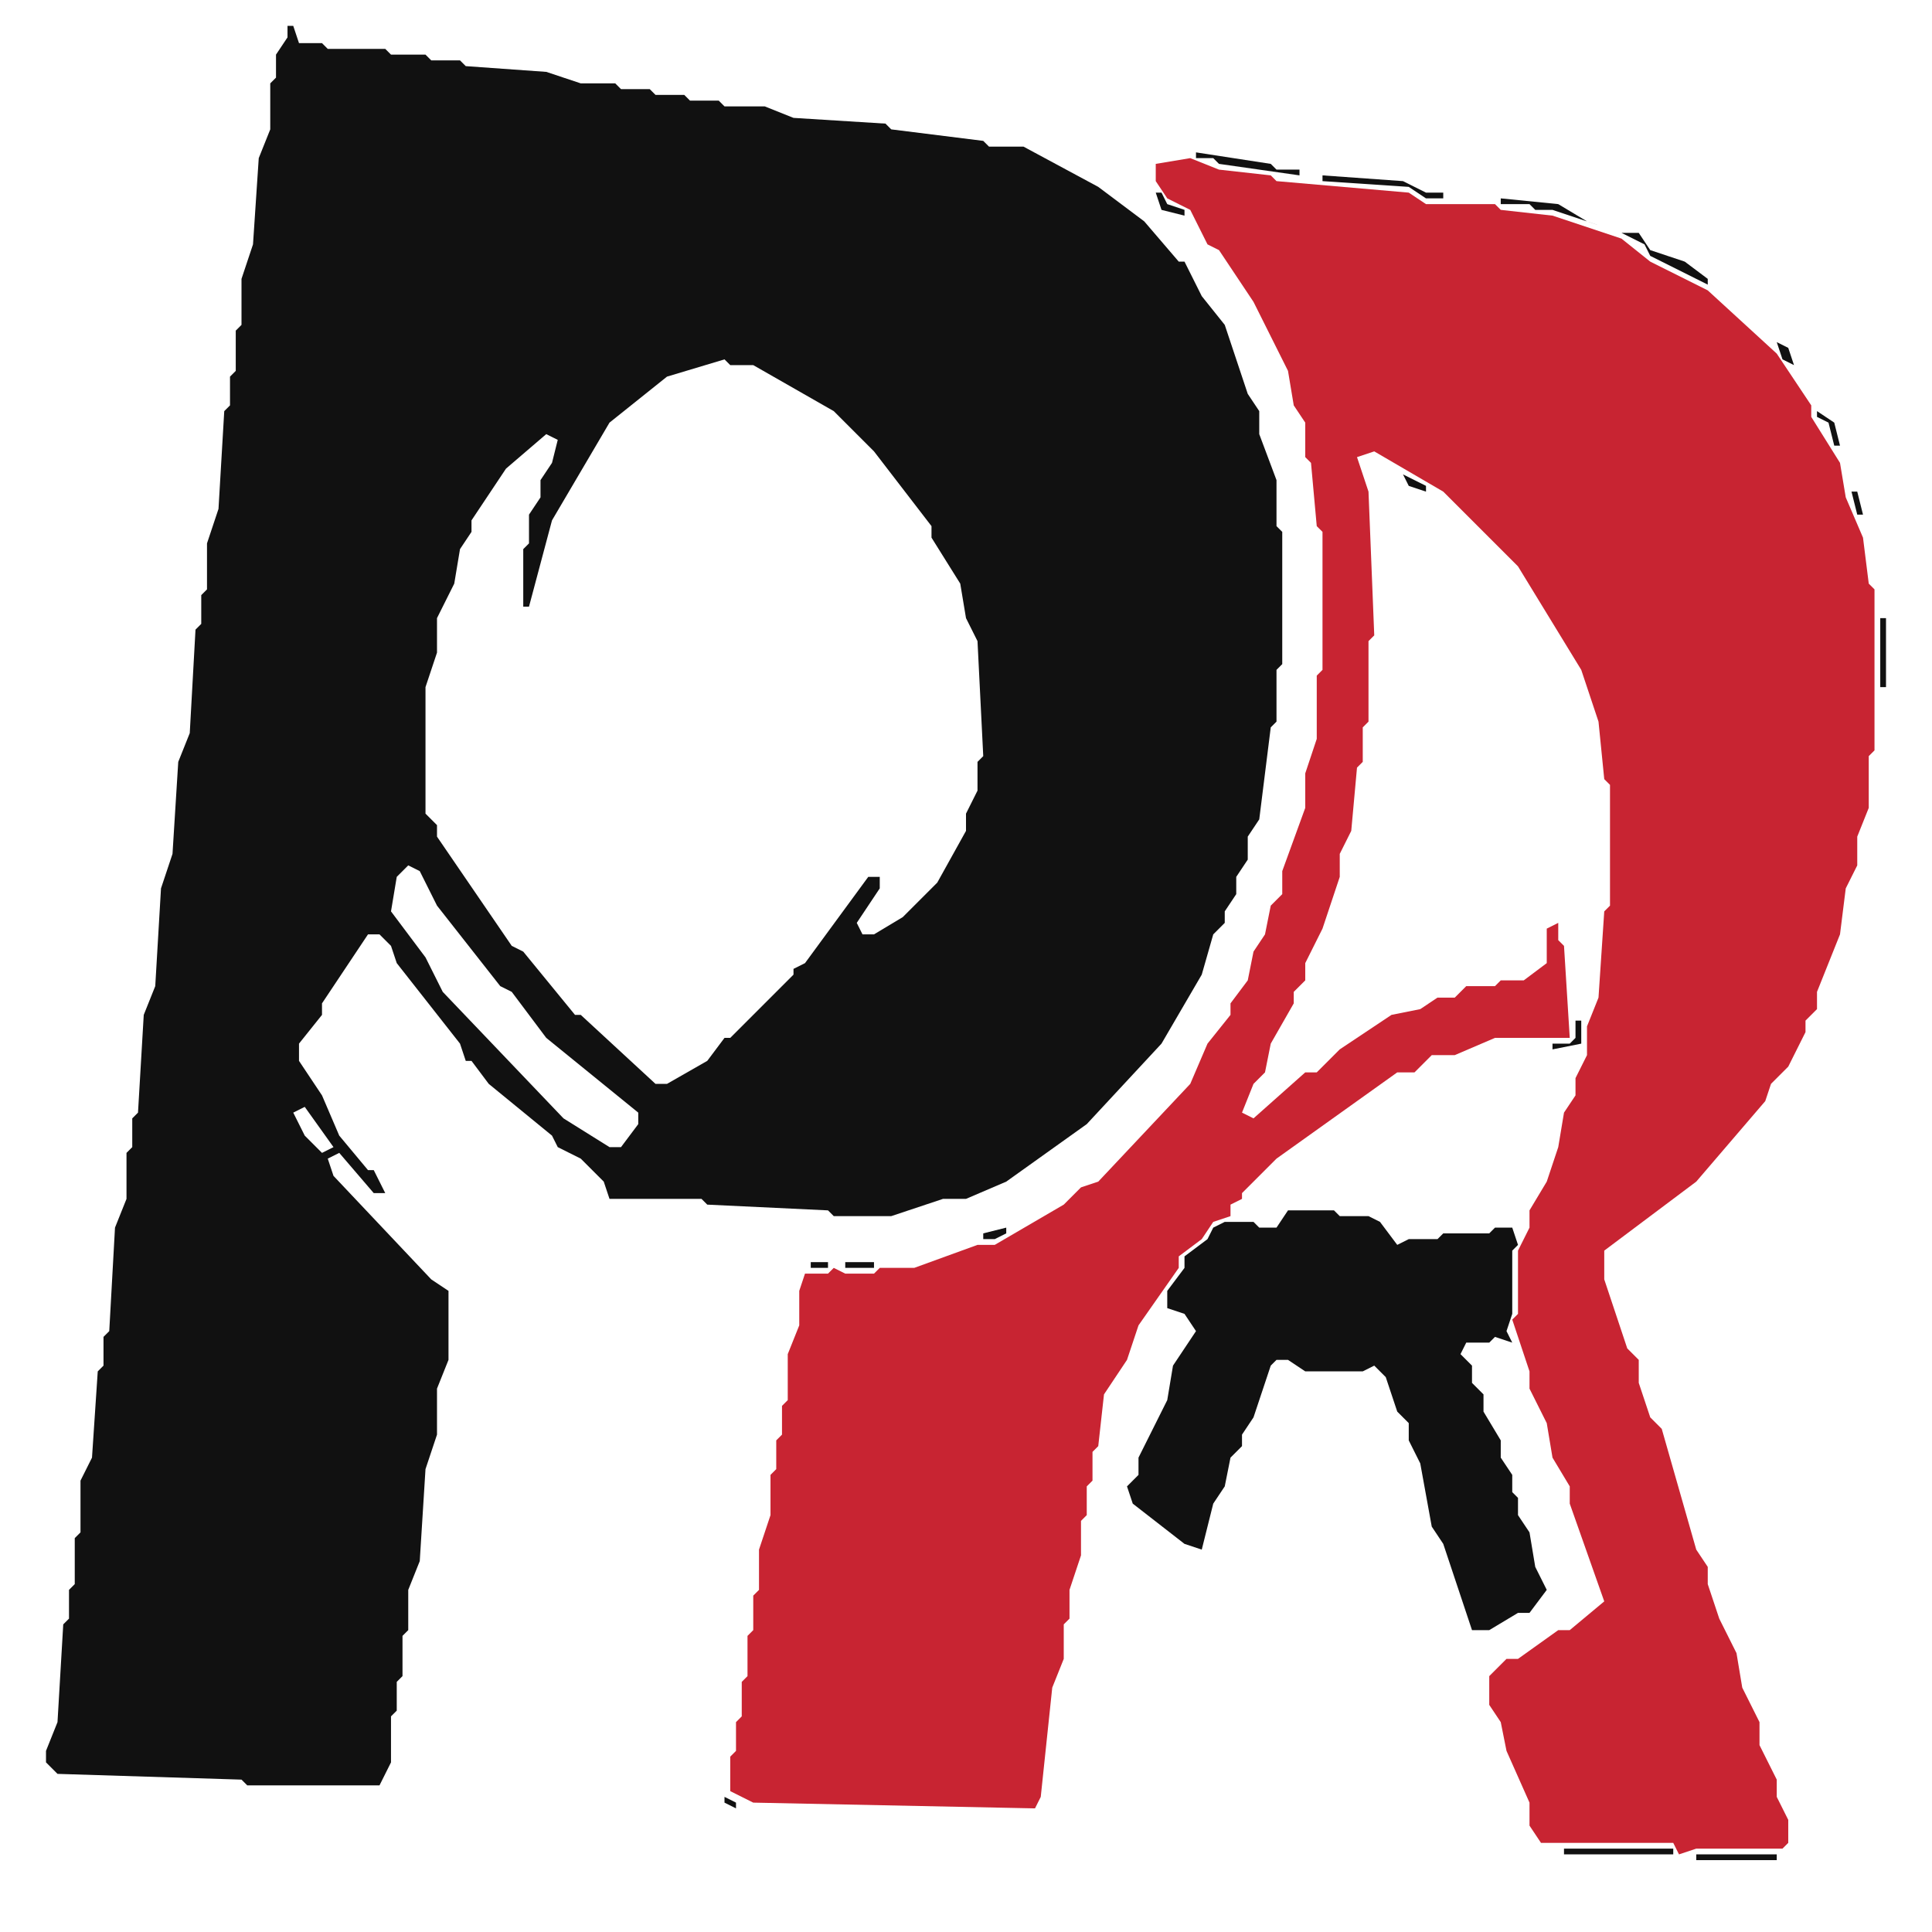
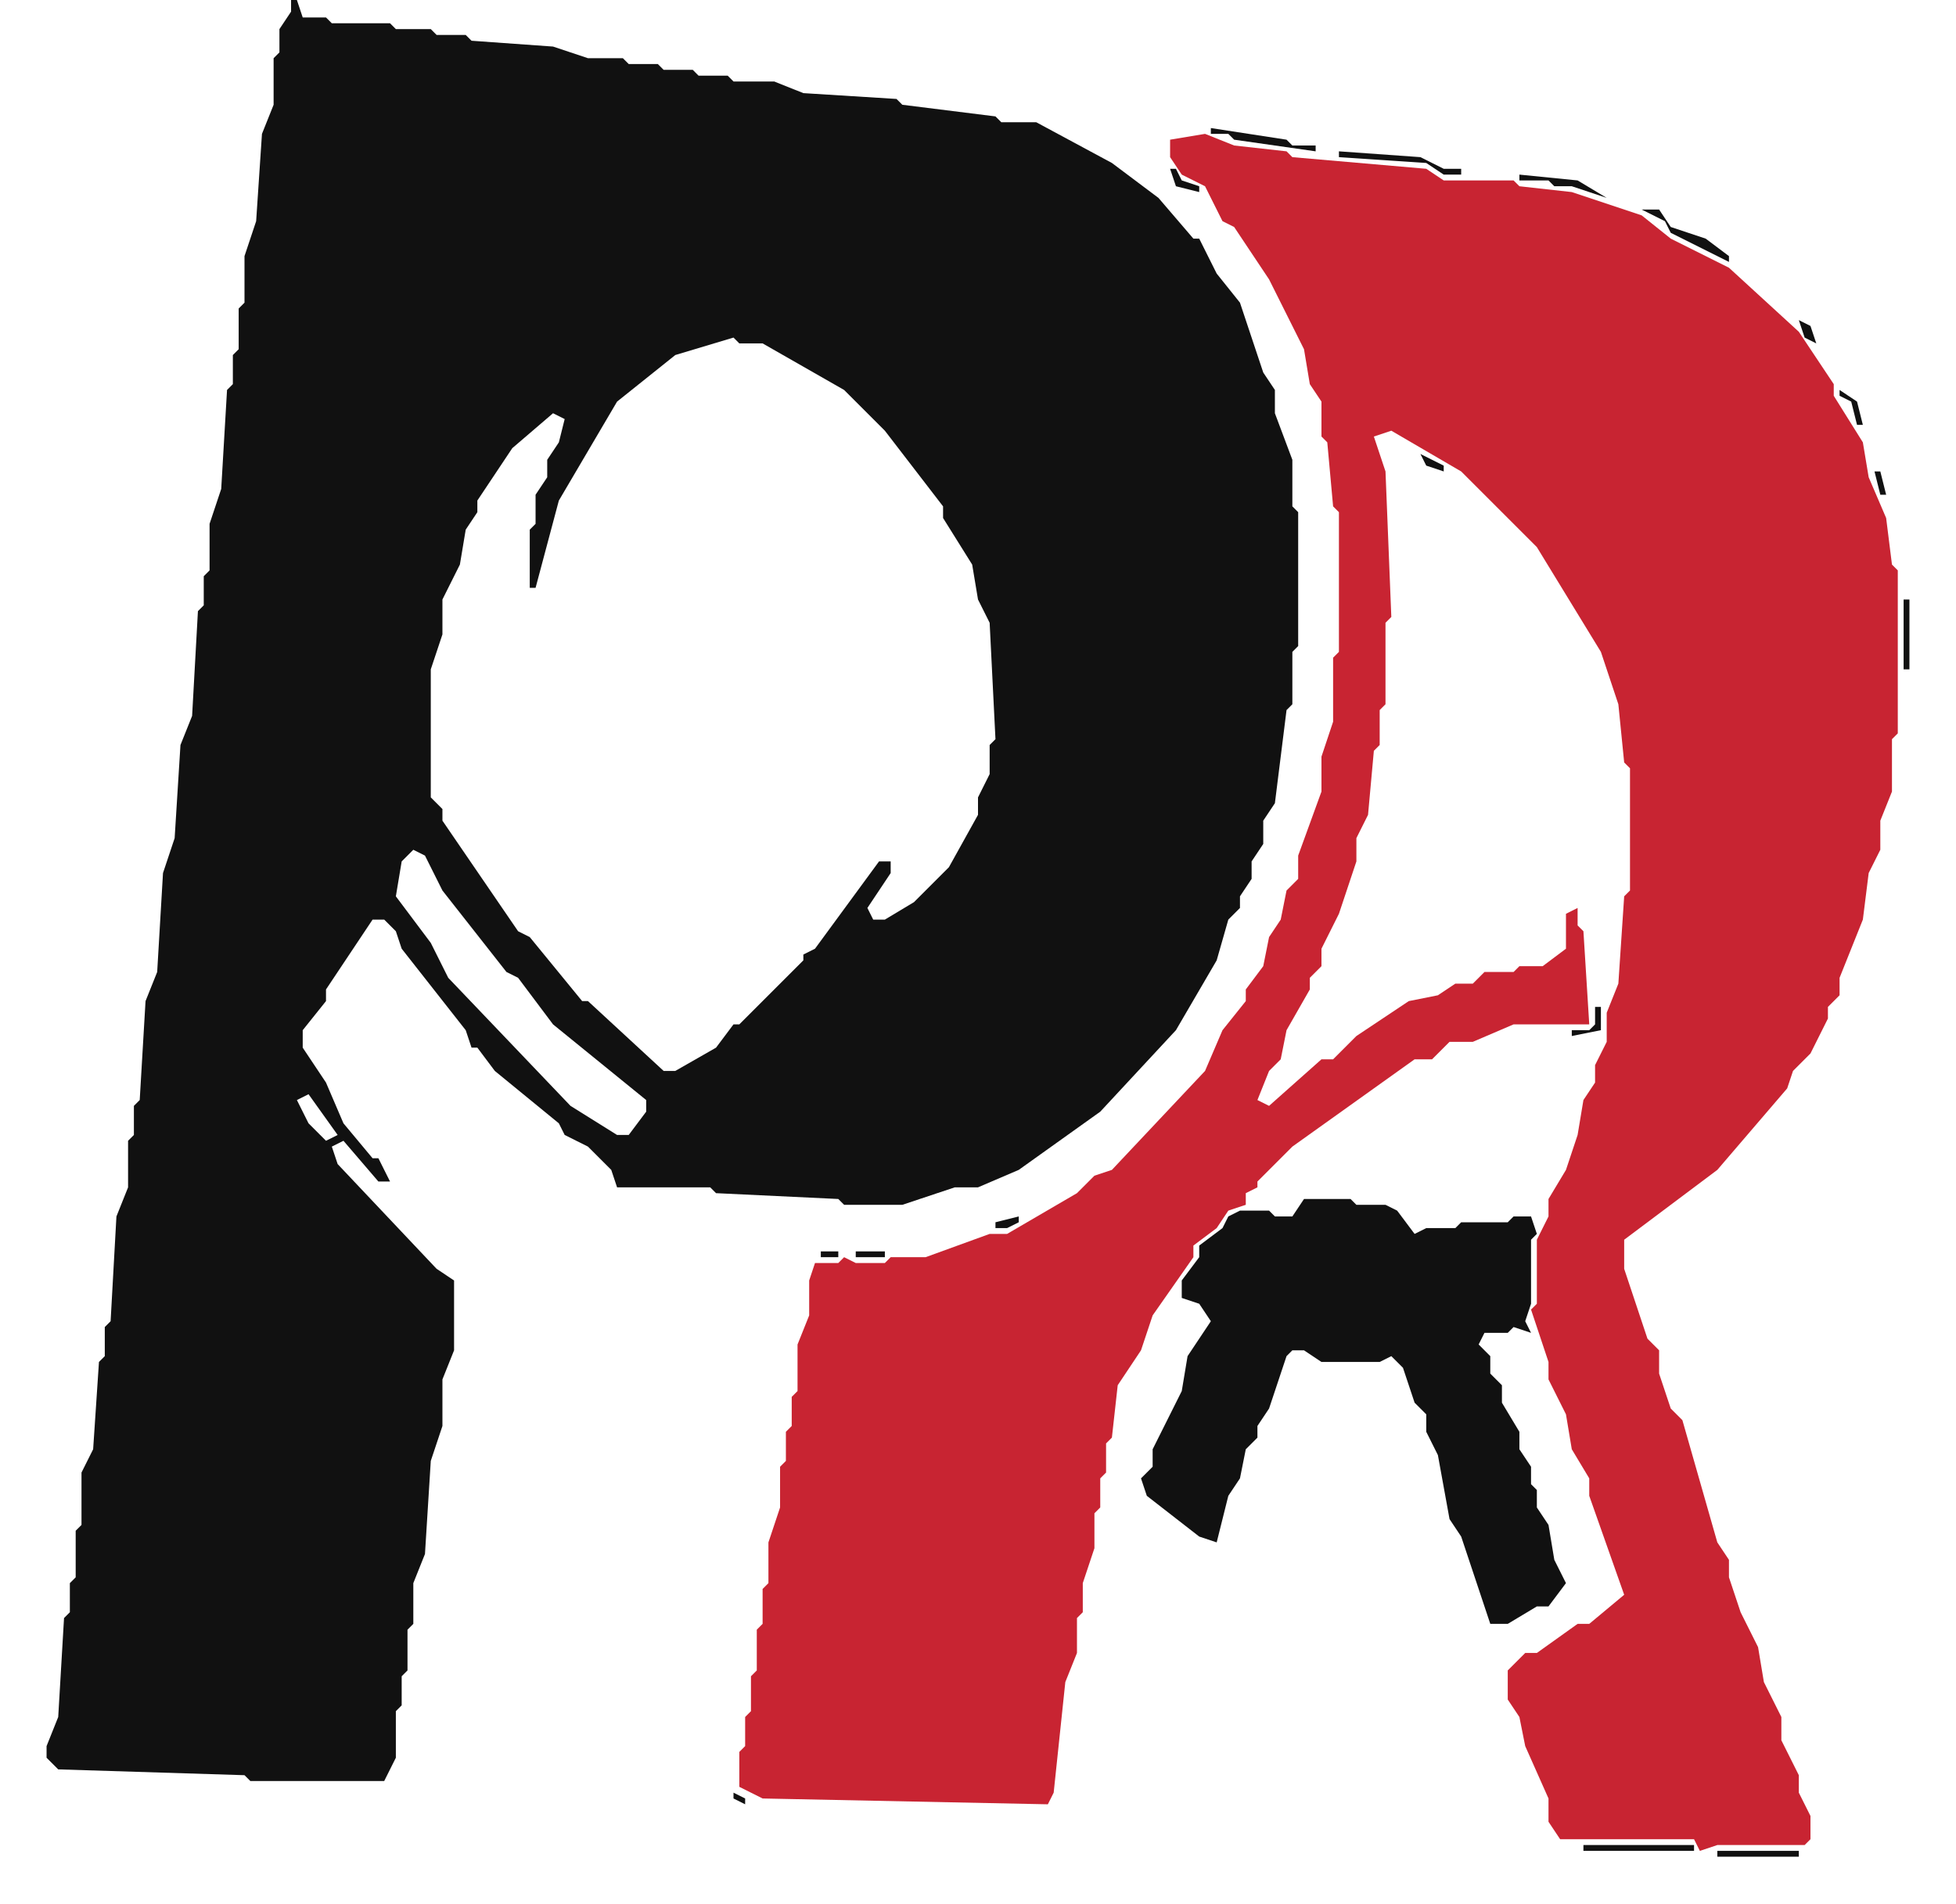
- <svg xmlns="http://www.w3.org/2000/svg" viewBox="0 0 336 327" width="2048" height="2048" role="img" aria-label="Punch and Roll logo" shape-rendering="geometricPrecision">
+ <svg xmlns="http://www.w3.org/2000/svg" viewBox="0 0 336 327" role="img" aria-label="Punch and Roll logo" shape-rendering="geometricPrecision">
  <path d="M 295.00 318.00 L 295.00 319.00 L 309.00 319.00 L 309.00 318.00 Z M 272.00 317.00 L 272.00 318.00 L 291.00 318.00 L 291.00 317.00 Z M 126.00 308.00 L 126.00 309.00 L 128.00 310.00 L 128.00 309.00 Z M 147.00 215.00 L 147.00 216.00 L 152.00 216.00 L 152.00 215.00 Z M 141.00 215.00 L 141.00 216.00 L 144.00 216.00 L 144.00 215.00 Z M 175.00 209.00 L 171.00 210.00 L 171.00 211.00 L 173.00 211.00 L 175.00 210.00 Z M 211.00 209.00 L 210.00 211.00 L 206.00 214.00 L 206.00 216.00 L 203.00 220.00 L 203.00 223.00 L 206.00 224.00 L 208.00 227.00 L 204.00 233.00 L 203.00 239.00 L 198.00 249.00 L 198.00 252.00 L 196.00 254.00 L 197.00 257.00 L 206.00 264.00 L 209.00 265.00 L 211.00 257.00 L 213.00 254.00 L 214.00 249.00 L 216.00 247.00 L 216.00 245.00 L 218.00 242.00 L 221.00 233.00 L 222.00 232.00 L 224.00 232.00 L 227.00 234.00 L 237.00 234.00 L 239.00 233.00 L 241.00 235.00 L 243.00 241.00 L 245.00 243.00 L 245.00 246.00 L 247.00 250.00 L 249.00 261.00 L 251.00 264.00 L 256.00 279.00 L 259.00 279.00 L 264.00 276.00 L 266.00 276.00 L 269.00 272.00 L 267.00 268.00 L 266.00 262.00 L 264.00 259.00 L 264.00 256.00 L 263.00 255.00 L 263.00 252.00 L 261.00 249.00 L 261.00 246.00 L 258.00 241.00 L 258.00 238.00 L 256.00 236.00 L 256.00 233.00 L 254.00 231.00 L 255.00 229.00 L 259.00 229.00 L 260.00 228.00 L 263.00 229.00 L 262.00 227.00 L 263.00 224.00 L 263.00 213.00 L 264.00 212.00 L 263.00 209.00 L 260.00 209.00 L 259.00 210.00 L 251.00 210.00 L 250.00 211.00 L 245.00 211.00 L 243.00 212.00 L 240.00 208.00 L 238.00 207.00 L 233.00 207.00 L 232.00 206.00 L 224.00 206.00 L 222.00 209.00 L 219.00 209.00 L 218.00 208.00 L 213.00 208.00 Z M 51.00 189.00 L 53.00 188.00 L 58.00 195.00 L 56.00 196.00 L 53.00 193.00 Z M 275.00 173.00 L 274.00 173.00 L 274.00 176.00 L 273.00 177.00 L 270.00 177.00 L 270.00 178.00 L 275.00 177.00 Z M 71.00 146.00 L 73.00 147.00 L 76.00 153.00 L 87.00 167.00 L 89.00 168.00 L 95.00 176.00 L 111.00 189.00 L 111.00 191.00 L 108.00 195.00 L 106.00 195.00 L 98.00 190.00 L 77.00 168.00 L 74.00 162.00 L 68.00 154.00 L 69.00 148.00 Z M 327.00 103.00 L 327.00 115.00 L 328.00 115.00 L 328.00 103.00 Z M 322.00 81.00 L 323.00 85.00 L 324.00 85.00 L 323.00 81.00 Z M 244.00 78.00 L 245.00 80.00 L 248.00 81.00 L 248.00 80.00 Z M 316.00 67.00 L 316.00 68.00 L 318.00 69.00 L 319.00 73.00 L 320.00 73.00 L 319.00 69.00 Z M 126.00 58.00 L 127.00 59.00 L 131.00 59.00 L 145.00 67.00 L 152.00 74.00 L 162.00 87.00 L 162.00 89.00 L 167.00 97.00 L 168.00 103.00 L 170.00 107.00 L 171.00 127.00 L 170.00 128.00 L 170.00 133.00 L 168.00 137.00 L 168.00 140.00 L 163.00 149.00 L 157.00 155.00 L 152.00 158.00 L 150.00 158.00 L 149.00 156.00 L 153.00 150.00 L 153.00 148.00 L 151.00 148.00 L 140.00 163.00 L 138.00 164.00 L 138.00 165.00 L 127.00 176.00 L 126.00 176.00 L 123.00 180.00 L 116.00 184.00 L 114.00 184.00 L 101.00 172.00 L 100.00 172.00 L 91.00 161.00 L 89.00 160.00 L 76.00 141.00 L 76.00 139.00 L 74.00 137.00 L 74.00 115.00 L 76.00 109.00 L 76.00 103.00 L 79.00 97.00 L 80.00 91.00 L 82.00 88.00 L 82.00 86.00 L 88.00 77.00 L 95.00 71.00 L 97.00 72.00 L 96.00 76.00 L 94.00 79.00 L 94.00 82.00 L 92.00 85.00 L 92.00 90.00 L 91.00 91.00 L 91.00 101.00 L 92.00 101.00 L 96.00 86.00 L 106.00 69.00 L 116.00 61.00 Z M 309.00 55.00 L 310.00 58.00 L 312.00 59.00 L 311.00 56.00 Z M 261.00 30.00 L 261.00 31.00 L 266.00 31.00 L 267.00 32.00 L 270.00 32.00 L 282.00 36.00 L 286.00 38.00 L 287.00 40.00 L 297.00 45.00 L 297.00 44.00 L 293.00 41.00 L 287.00 39.00 L 285.00 36.00 L 282.00 36.00 L 276.00 34.00 L 271.00 31.00 Z M 201.00 29.00 L 202.00 32.00 L 206.00 33.00 L 206.00 32.00 L 203.00 31.00 L 202.00 29.00 Z M 230.00 26.00 L 230.00 27.00 L 245.00 28.00 L 248.00 30.00 L 251.00 30.00 L 251.00 29.00 L 248.00 29.00 L 244.00 27.00 Z M 208.00 22.00 L 208.00 23.00 L 211.00 23.00 L 212.00 24.00 L 226.00 26.00 L 226.00 25.00 L 222.00 25.00 L 221.00 24.00 Z M 191.00 28.00 L 178.00 21.00 L 172.00 21.00 L 171.00 20.00 L 155.00 18.00 L 154.00 17.00 L 138.00 16.00 L 133.00 14.00 L 126.00 14.00 L 125.00 13.00 L 120.00 13.00 L 119.00 12.00 L 114.00 12.00 L 113.00 11.00 L 108.00 11.00 L 107.00 10.00 L 101.00 10.00 L 95.00 8.00 L 81.00 7.00 L 80.00 6.00 L 75.00 6.00 L 74.00 5.00 L 68.00 5.00 L 67.00 4.00 L 57.00 4.00 L 56.00 3.00 L 52.00 3.00 L 51.00 0.00 L 50.00 0.00 L 50.00 2.00 L 48.00 5.00 L 48.00 9.00 L 47.00 10.00 L 47.00 18.00 L 45.00 23.00 L 44.00 38.00 L 42.00 44.00 L 42.00 52.00 L 41.00 53.00 L 41.00 60.00 L 40.00 61.00 L 40.00 66.00 L 39.00 67.00 L 38.00 84.00 L 36.00 90.00 L 36.00 98.00 L 35.00 99.00 L 35.00 104.00 L 34.00 105.00 L 33.00 123.00 L 31.00 128.00 L 30.00 144.00 L 28.00 150.00 L 27.00 167.00 L 25.00 172.00 L 24.00 189.00 L 23.00 190.00 L 23.00 195.00 L 22.00 196.00 L 22.00 204.00 L 20.00 209.00 L 19.00 227.00 L 18.00 228.00 L 18.00 233.00 L 17.00 234.00 L 16.00 249.00 L 14.00 253.00 L 14.00 262.00 L 13.00 263.00 L 13.00 271.00 L 12.00 272.00 L 12.00 277.00 L 11.00 278.00 L 10.00 295.00 L 8.00 300.00 L 8.00 302.00 L 10.00 304.00 L 42.00 305.00 L 43.00 306.00 L 66.00 306.00 L 68.00 302.00 L 68.00 294.00 L 69.00 293.00 L 69.00 288.00 L 70.00 287.00 L 70.00 280.00 L 71.00 279.00 L 71.00 272.00 L 73.00 267.00 L 74.00 251.00 L 76.00 245.00 L 76.00 237.00 L 78.00 232.00 L 78.00 220.00 L 75.00 218.00 L 58.00 200.00 L 57.00 197.00 L 59.00 196.00 L 65.00 203.00 L 67.00 203.00 L 65.00 199.00 L 64.00 199.00 L 59.00 193.00 L 56.00 186.00 L 52.00 180.00 L 52.00 177.00 L 56.00 172.00 L 56.00 170.00 L 64.00 158.00 L 66.00 158.00 L 68.00 160.00 L 69.00 163.00 L 80.00 177.00 L 81.00 180.00 L 82.00 180.00 L 85.00 184.00 L 96.00 193.00 L 97.00 195.00 L 101.00 197.00 L 105.00 201.00 L 106.00 204.00 L 122.00 204.00 L 123.00 205.00 L 144.00 206.00 L 145.00 207.00 L 155.00 207.00 L 164.00 204.00 L 168.00 204.00 L 175.00 201.00 L 189.00 191.00 L 202.00 177.00 L 209.00 165.00 L 211.00 158.00 L 213.00 156.00 L 213.00 154.00 L 215.00 151.00 L 215.00 148.00 L 217.00 145.00 L 217.00 141.00 L 219.00 138.00 L 221.00 122.00 L 222.00 121.00 L 222.00 112.00 L 223.00 111.00 L 223.00 88.00 L 222.00 87.00 L 222.00 79.00 L 219.00 71.00 L 219.00 67.00 L 217.00 64.00 L 213.00 52.00 L 209.00 47.00 L 206.00 41.00 L 205.00 41.00 L 199.00 34.00 Z" fill="#111111" fill-rule="evenodd" />
  <path d="M 201.00 24.00 L 201.00 27.00 L 203.00 30.00 L 207.00 32.00 L 210.00 38.00 L 212.00 39.00 L 218.00 48.00 L 224.00 60.00 L 225.00 66.00 L 227.00 69.00 L 227.00 75.00 L 228.00 76.00 L 229.00 87.00 L 230.00 88.00 L 230.00 112.00 L 229.00 113.00 L 229.00 124.00 L 227.00 130.00 L 227.00 136.00 L 223.00 147.00 L 223.00 151.00 L 221.00 153.00 L 220.00 158.00 L 218.00 161.00 L 217.00 166.00 L 214.00 170.00 L 214.00 172.00 L 210.00 177.00 L 207.00 184.00 L 191.00 201.00 L 188.00 202.00 L 185.00 205.00 L 173.00 212.00 L 170.00 212.00 L 159.00 216.00 L 153.00 216.00 L 152.00 217.00 L 147.00 217.00 L 145.00 216.00 L 144.00 217.00 L 140.00 217.00 L 139.00 220.00 L 139.00 226.00 L 137.00 231.00 L 137.00 239.00 L 136.00 240.00 L 136.00 245.00 L 135.00 246.00 L 135.00 251.00 L 134.00 252.00 L 134.00 259.00 L 132.00 265.00 L 132.00 272.00 L 131.00 273.00 L 131.00 279.00 L 130.00 280.00 L 130.00 287.00 L 129.00 288.00 L 129.00 294.00 L 128.00 295.00 L 128.00 300.00 L 127.00 301.00 L 127.00 307.00 L 131.00 309.00 L 180.00 310.00 L 181.00 308.00 L 183.00 289.00 L 185.00 284.00 L 185.00 278.00 L 186.00 277.00 L 186.00 272.00 L 188.00 266.00 L 188.00 260.00 L 189.00 259.00 L 189.00 254.00 L 190.00 253.00 L 190.00 248.00 L 191.00 247.00 L 192.00 238.00 L 196.00 232.00 L 198.00 226.00 L 205.00 216.00 L 205.00 214.00 L 209.00 211.00 L 211.00 208.00 L 214.00 207.00 L 214.00 205.00 L 216.00 204.00 L 216.00 203.00 L 222.00 197.00 L 243.00 182.00 L 246.00 182.00 L 249.00 179.00 L 253.00 179.00 L 260.00 176.00 L 273.00 176.00 L 272.00 160.00 L 271.00 159.00 L 271.00 156.00 L 269.00 157.00 L 269.00 163.00 L 265.00 166.00 L 261.00 166.00 L 260.00 167.00 L 255.00 167.00 L 253.00 169.00 L 250.00 169.00 L 247.00 171.00 L 242.00 172.00 L 233.00 178.00 L 229.00 182.00 L 227.00 182.00 L 218.00 190.00 L 216.00 189.00 L 218.00 184.00 L 220.00 182.00 L 221.00 177.00 L 225.00 170.00 L 225.00 168.00 L 227.00 166.00 L 227.00 163.00 L 230.00 157.00 L 233.00 148.00 L 233.00 144.00 L 235.00 140.00 L 236.00 129.00 L 237.00 128.00 L 237.00 122.00 L 238.00 121.00 L 238.00 107.00 L 239.00 106.00 L 238.00 81.00 L 236.00 75.00 L 239.00 74.00 L 251.00 81.00 L 264.00 94.00 L 275.00 112.00 L 278.00 121.00 L 279.00 131.00 L 280.00 132.00 L 280.00 153.00 L 279.00 154.00 L 278.00 169.00 L 276.00 174.00 L 276.00 179.00 L 274.00 183.00 L 274.00 186.00 L 272.00 189.00 L 271.00 195.00 L 269.00 201.00 L 266.00 206.00 L 266.00 209.00 L 264.00 213.00 L 264.00 224.00 L 263.00 225.00 L 266.00 234.00 L 266.00 237.00 L 269.00 243.00 L 270.00 249.00 L 273.00 254.00 L 273.00 257.00 L 279.00 274.00 L 273.00 279.00 L 271.00 279.00 L 264.00 284.00 L 262.00 284.00 L 259.00 287.00 L 259.00 292.00 L 261.00 295.00 L 262.00 300.00 L 266.00 309.00 L 266.00 313.00 L 268.00 316.00 L 291.00 316.00 L 292.00 318.00 L 295.00 317.00 L 310.00 317.00 L 311.00 316.00 L 311.00 312.00 L 309.00 308.00 L 309.00 305.00 L 306.00 299.00 L 306.00 295.00 L 303.00 289.00 L 302.00 283.00 L 299.00 277.00 L 297.00 271.00 L 297.00 268.00 L 295.00 265.00 L 289.00 244.00 L 287.00 242.00 L 285.00 236.00 L 285.00 232.00 L 283.00 230.00 L 279.00 218.00 L 279.00 213.00 L 295.00 201.00 L 307.00 187.00 L 308.00 184.00 L 311.00 181.00 L 314.00 175.00 L 314.00 173.00 L 316.00 171.00 L 316.00 168.00 L 320.00 158.00 L 321.00 150.00 L 323.00 146.00 L 323.00 141.00 L 325.00 136.00 L 325.00 127.00 L 326.00 126.00 L 326.00 98.00 L 325.00 97.00 L 324.00 89.00 L 321.00 82.00 L 320.00 76.00 L 315.00 68.00 L 315.00 66.00 L 309.00 57.00 L 297.00 46.00 L 287.00 41.00 L 282.00 37.00 L 270.00 33.00 L 261.00 32.00 L 260.00 31.00 L 248.00 31.00 L 245.00 29.00 L 222.00 27.00 L 221.00 26.00 L 212.00 25.00 L 207.00 23.00 Z" fill="#C82432" fill-rule="evenodd" />
</svg>
